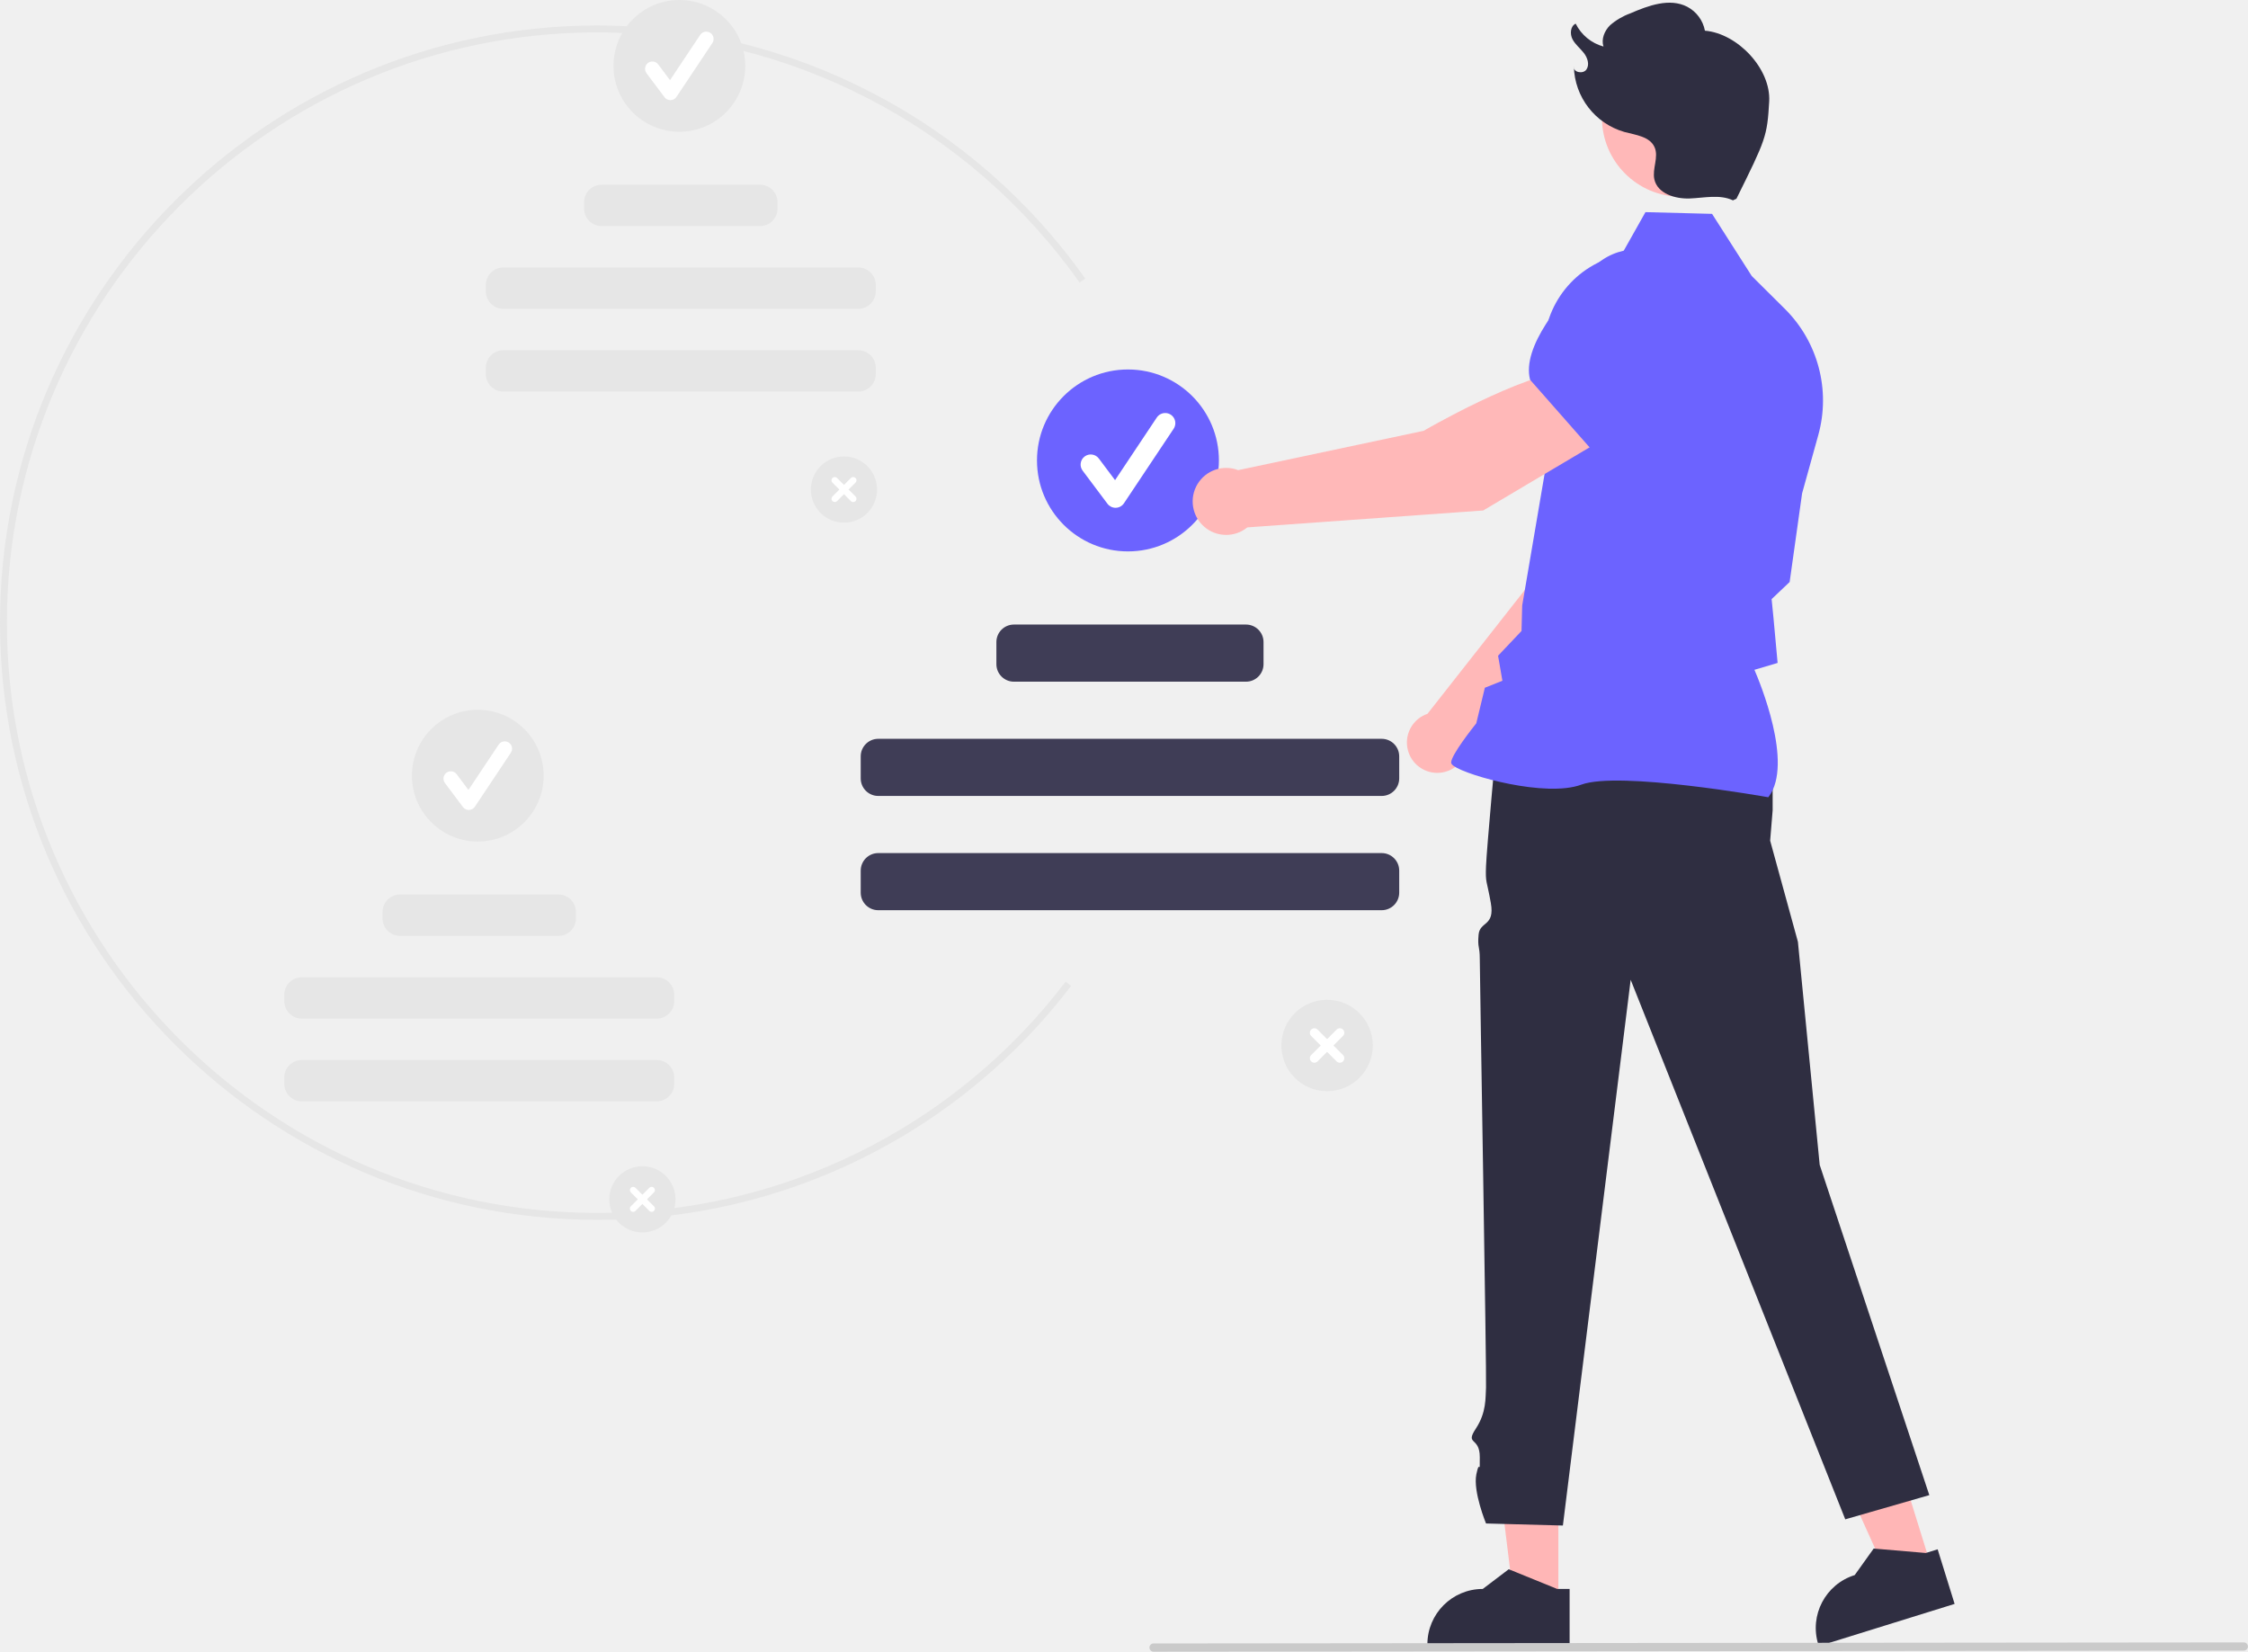
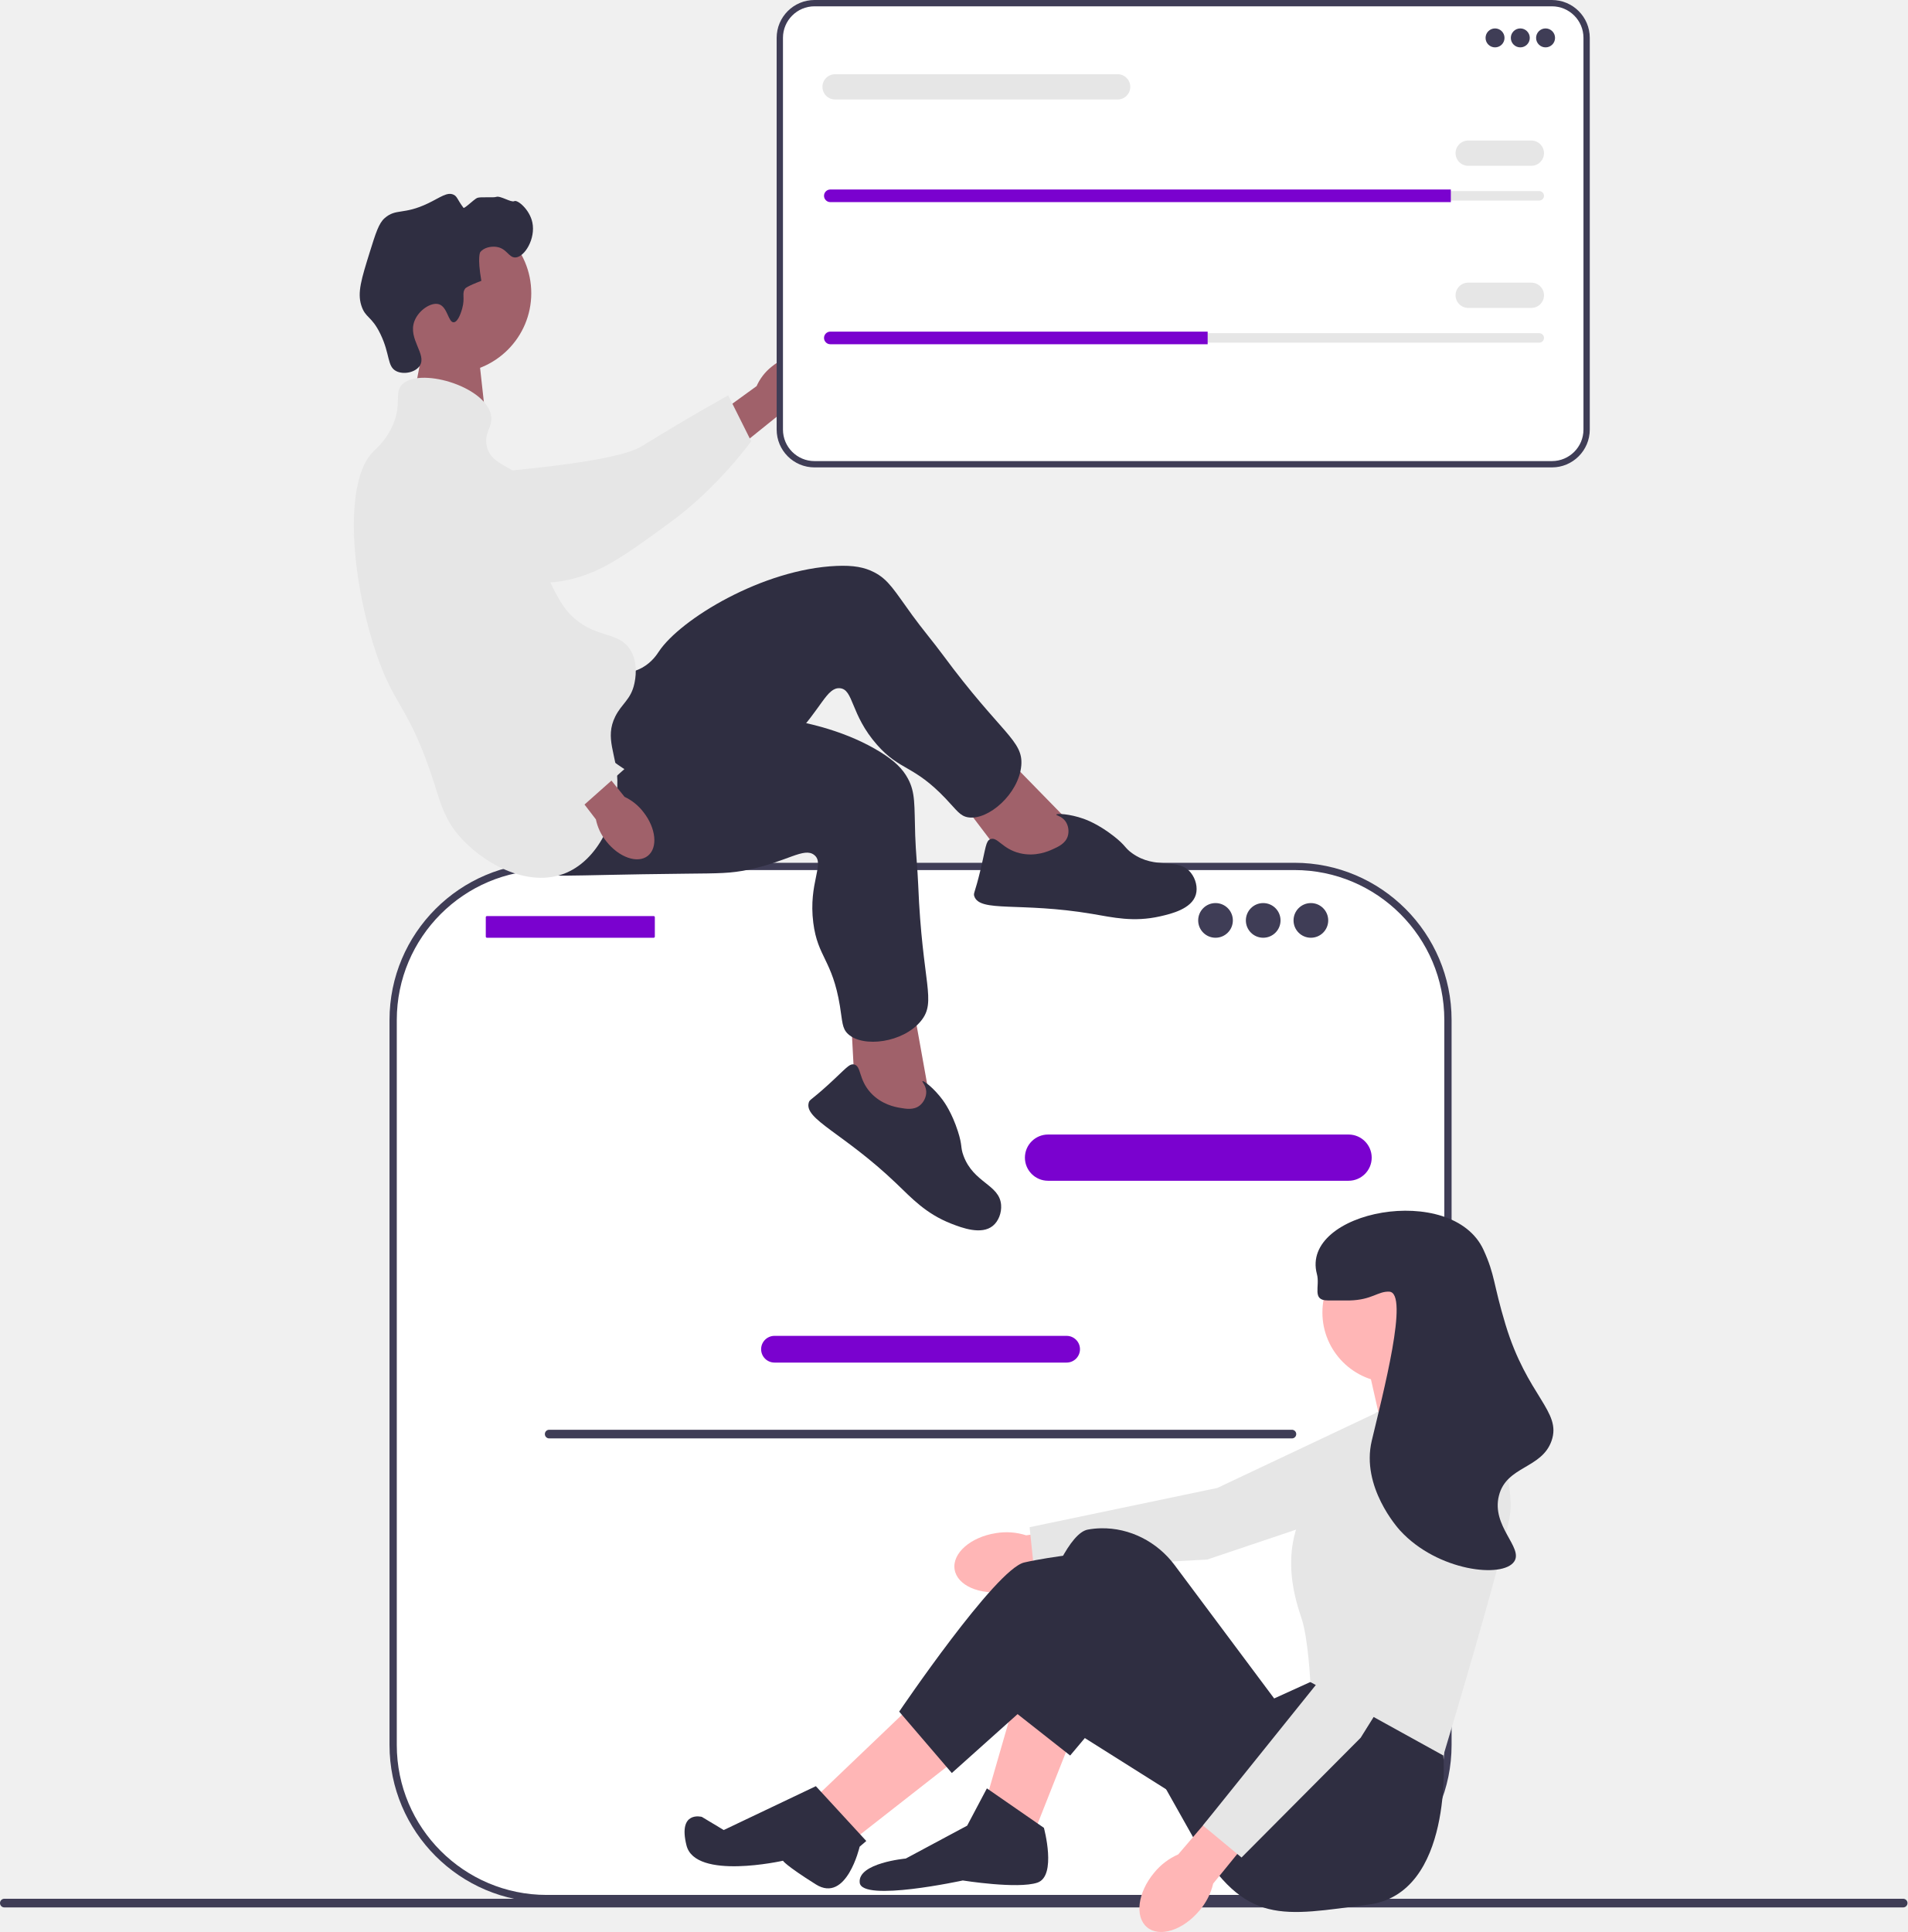
- <svg xmlns="http://www.w3.org/2000/svg" data-name="Layer 1" width="650.114" height="477.612" viewBox="0 0 650.114 477.612">
-   <path d="M447.626,563.928c-95.218,0-172.683-77.465-172.683-172.683S352.408,218.563,447.626,218.563a173.062,173.062,0,0,1,141.161,73.193l-1.634,1.154A171.058,171.058,0,0,0,447.626,220.563c-94.114,0-170.683,76.568-170.683,170.683s76.568,170.683,170.683,170.683a169.588,169.588,0,0,0,135.496-66.872l1.586,1.217A171.569,171.569,0,0,1,447.626,563.928Z" transform="translate(-274.9432 -211.1941)" fill="#e6e6e6" />
-   <path d="M519.016,362.328a9.572,9.572,0,1,1,9.572-9.572A9.572,9.572,0,0,1,519.016,362.328Z" transform="translate(-274.9432 -211.1941)" fill="#e6e6e6" />
-   <path d="M522.354,354.759l-2.003-2.003,2.003-2.003a.944.944,0,1,0-1.335-1.335l-2.003,2.003-2.003-2.003a.944.944,0,0,0-1.335,1.335l2.003,2.003-2.003,2.003a.944.944,0,0,0,1.335,1.335l2.003-2.003,2.003,2.003a.944.944,0,1,0,1.335-1.335Z" transform="translate(-274.9432 -211.1941)" fill="#fff" />
-   <circle cx="196.468" cy="19.049" r="19.049" fill="#e6e6e6" />
-   <path d="M468.813,240.157a2.118,2.118,0,0,1-1.695-.848l-5.197-6.929a2.119,2.119,0,1,1,3.39-2.543l3.4,4.533,8.732-13.098a2.119,2.119,0,0,1,3.526,2.351l-10.394,15.59a2.12,2.12,0,0,1-1.704.943Z" transform="translate(-274.9432 -211.1941)" fill="#fff" />
-   <rect x="168.915" y="53.414" width="55.946" height="11.963" rx="5.07" fill="#e6e6e6" />
-   <rect x="140.502" y="77.341" width="112.773" height="11.963" rx="5.07" fill="#e6e6e6" />
-   <rect x="140.502" y="101.268" width="112.773" height="11.963" rx="5.07" fill="#e6e6e6" />
-   <path d="M460.722,567.575a9.572,9.572,0,1,1,9.572-9.572A9.572,9.572,0,0,1,460.722,567.575Z" transform="translate(-274.9432 -211.1941)" fill="#e6e6e6" />
-   <path d="M464.06,560.006l-2.003-2.003,2.003-2.003a.944.944,0,0,0-1.335-1.335l-2.003,2.003-2.003-2.003a.944.944,0,0,0-1.335,1.335l2.003,2.003-2.003,2.003a.944.944,0,1,0,1.335,1.335l2.003-2.003,2.003,2.003a.944.944,0,1,0,1.335-1.335Z" transform="translate(-274.9432 -211.1941)" fill="#fff" />
-   <circle cx="138.175" cy="224.296" r="19.049" fill="#e6e6e6" />
-   <path d="M410.519,445.404a2.118,2.118,0,0,1-1.695-.848l-5.197-6.929a2.119,2.119,0,1,1,3.39-2.543l3.4,4.533,8.732-13.098a2.119,2.119,0,1,1,3.526,2.351l-10.394,15.59a2.12,2.12,0,0,1-1.704.943Z" transform="translate(-274.9432 -211.1941)" fill="#fff" />
-   <rect x="110.622" y="258.662" width="55.946" height="11.963" rx="5.07" fill="#e6e6e6" />
-   <rect x="82.209" y="282.589" width="112.773" height="11.963" rx="5.07" fill="#e6e6e6" />
-   <rect x="82.209" y="306.516" width="112.773" height="11.963" rx="5.07" fill="#e6e6e6" />
-   <path d="M658.733,526.736a13.218,13.218,0,1,1,13.218-13.218A13.218,13.218,0,0,1,658.733,526.736Z" transform="translate(-274.9432 -211.1941)" fill="#e6e6e6" />
-   <path d="M663.343,516.283l-2.766-2.766,2.766-2.766a1.304,1.304,0,0,0-1.844-1.844l-2.766,2.766-2.766-2.766a1.304,1.304,0,0,0-1.844,1.844l2.766,2.766-2.766,2.766a1.304,1.304,0,0,0,1.844,1.844l2.766-2.766,2.766,2.766a1.304,1.304,0,0,0,1.844-1.844Z" transform="translate(-274.9432 -211.1941)" fill="#fff" />
-   <circle cx="326.199" cy="133.144" r="26.305" fill="#6c63ff" />
-   <path d="M597.554,358.029a2.925,2.925,0,0,1-2.341-1.171l-7.176-9.569a2.926,2.926,0,1,1,4.682-3.511l4.695,6.259,12.058-18.087a2.926,2.926,0,1,1,4.869,3.246l-14.353,21.529a2.927,2.927,0,0,1-2.353,1.302C597.608,358.028,597.581,358.029,597.554,358.029Z" transform="translate(-274.9432 -211.1941)" fill="#fff" />
-   <rect x="288.152" y="180.6" width="77.257" height="16.52" rx="5.07" fill="#3f3d56" />
-   <rect x="248.916" y="213.641" width="155.729" height="16.52" rx="5.07" fill="#3f3d56" />
-   <rect x="248.916" y="246.682" width="155.729" height="16.52" rx="5.07" fill="#3f3d56" />
-   <polygon points="450.676 463.637 437.92 463.636 431.851 414.433 450.679 414.434 450.676 463.637" fill="#ffb6b6" />
-   <path d="M725.279,670.665l-13.62-5.54-.39-.16-7.52,5.7a16.013,16.013,0,0,0-16.01,16.01v.52h41.13v-16.53Z" transform="translate(-274.9432 -211.1941)" fill="#2f2e41" />
-   <polygon points="558.496 452.952 546.314 456.737 525.916 411.551 543.896 405.965 558.496 452.952" fill="#ffb6b6" />
-   <path d="M831.877,660.268l-14.65-1.248-.42-.037-5.49,7.675A16.013,16.013,0,0,0,800.78,686.698l.154.497,39.277-12.206L835.306,659.203Z" transform="translate(-274.9432 -211.1941)" fill="#2f2e41" />
-   <path d="M782.399,422.78l5.188,14.756v7.976l-.723,8.771,8.03,29.253,6.299,64.508,31.701,95.492-24.307,7L746.528,494.513,726.926,652.326l-22.229-.593s-3.803-9.196-2.803-14.196,1,1,1-5-4.335-3.394-1.168-8.197,2.773-9.008,2.97-11.906-1.803-119.898-1.803-123.898-.693-3.124-.346-7.062,4.741-2.319,3.544-9.129-1.592-5.619-1.395-10.714,2.953-34.97,2.953-34.97Z" transform="translate(-274.9432 -211.1941)" fill="#2f2e41" />
-   <path d="M699.206,427.58l44.562-42.975,12.351-34.972-18.218-7.922c-9.358,8.964-19.473,36.884-19.473,36.884l-30.665,39.013c-.239.082-.477.169-.713.273a8.775,8.775,0,1,0,12.156,9.699Z" transform="translate(-274.9432 -211.1941)" fill="#ffb8b8" />
-   <path d="M732.774,345.616l23.109,7.336.087-.015c8.601-1.441,15.738-15.488,20.21-27.019a16.091,16.091,0,0,0-8.193-20.384h0a16.127,16.127,0,0,0-16.89,2.131l-11.866,9.696Z" transform="translate(-274.9432 -211.1941)" fill="#6c63ff" />
-   <path d="M786.325,441.736l.135-.179c7.21-9.562-2.651-33.242-4.142-36.677l6.704-1.986-1.169-12.764-.563-5.692,5.212-4.95.018-.126,3.585-25.511,4.69-16.885a37.322,37.322,0,0,0-9.656-36.431l-9.588-9.52L770.064,273.034l-19.261-.497-6.926,12.304a28.082,28.082,0,0,0-22.461,28.101l.652,32.755-6.911,40.583-.194,7.372-6.783,7.158,1.254,7.237-5.074,2.021-2.483,10.283c-.948,1.186-7.21,9.101-7.266,11.307-.009.331.228.658.743,1.027,4.053,2.9,26.705,9.183,36.9,5.405,10.86-4.02,53.421,3.53,53.849,3.607Z" transform="translate(-274.9432 -211.1941)" fill="#6c63ff" />
-   <path d="M739.111,337.901l-9.839-19.615c-14.281.975-42.624,17.487-42.624,17.487l-53.626,11.37a9.688,9.688,0,1,0,2.641,16.556l68.216-4.89Z" transform="translate(-274.9432 -211.1941)" fill="#ffb8b8" />
-   <path d="M735.142,341.122l25.695-19.095,4.526-16.311a17.816,17.816,0,0,0-5.358-18.026h0a17.773,17.773,0,0,0-24.254.783c-9.669,9.651-20.698,23.116-18.329,32.453l.024.095Z" transform="translate(-274.9432 -211.1941)" fill="#6c63ff" />
-   <circle cx="486.125" cy="34.035" r="22.849" fill="#ffb8b8" />
-   <path d="M776.104,269.125c-3.822-1.795-8.285-.704-12.505-.538s-9.331-1.425-10.226-5.551c-.662-3.051,1.328-6.395.074-9.254-1.367-3.118-5.471-3.562-8.761-4.435a20.197,20.197,0,0,1-14.584-18.906c-.229,1.704,2.686,2.263,3.644.836s.298-3.403-.758-4.76-2.481-2.44-3.277-3.963-.641-3.786.913-4.519a12.696,12.696,0,0,0,8.041,6.615c-.707-2.148.293-4.563,1.902-6.152a18.412,18.412,0,0,1,5.811-3.422c5.267-2.283,11.417-4.555,16.517-1.921a9.877,9.877,0,0,1,5.106,6.911c9.435.798,19.123,11.018,18.586,20.471-.578,10.177-1,11-9.472,28.125" transform="translate(-274.9432 -211.1941)" fill="#2f2e41" />
-   <path d="M890.563,687.781H857.376l-.143-.259c-.424-.77-.834-1.585-1.217-2.423-3.418-7.318-4.863-15.688-6.138-23.073l-.96-5.566a3.437,3.437,0,0,1,5.41-3.362q7.565,5.505,15.136,10.999c1.911,1.391,4.094,3,6.184,4.739.202-.979.413-1.962.624-2.931a3.439,3.439,0,0,1,6.281-1.086l3.883,6.238c2.832,4.556,5.332,9.045,4.822,13.887a.756.756,0,0,1-.013.176,10.947,10.947,0,0,1-.563,2.331Z" transform="translate(-274.9432 -211.1941)" fill="#f0f0f0" />
-   <path d="M923.872,688.499l-315.358.307a1.191,1.191,0,0,1,0-2.381l315.358-.307a1.191,1.191,0,0,1,0,2.381Z" transform="translate(-274.9432 -211.1941)" fill="#cacaca" />
+ <svg xmlns="http://www.w3.org/2000/svg" width="524.67" height="531.397" viewBox="0 0 524.67 531.397">
+   <polygon points="117.675 88.744 113.675 109.744 133.618 115.366 131.14 92.946 117.675 88.744" fill="#a0616a" />
+   <path d="M0,523.445c0,.66,.53,1.19,1.19,1.19H523.48c.66,0,1.19-.53,1.19-1.19,0-.66-.53-1.19-1.19-1.19H1.19c-.66,0-1.19,.53-1.19,1.19Z" fill="#3f3d56" />
+   <g>
+     <path d="M356.038,238.309H150.369c-23.323,0-42.23,18.907-42.23,42.23v199.433c0,23.323,18.907,42.23,42.23,42.23h205.669c23.323,0,42.23-18.907,42.23-42.23v-199.433c0-23.323-18.907-42.23-42.23-42.23v0Z" fill="#fff" />
+     <path d="M356.038,523.201H150.369c-23.837,0-43.23-19.393-43.23-43.229v-199.433c0-23.837,19.393-43.23,43.23-43.23h205.669c23.837,0,43.23,19.393,43.23,43.23v199.433c0,23.837-19.393,43.229-43.23,43.229h-0ZM150.369,239.309c-22.734,0-41.23,18.496-41.23,41.23v199.433c0,22.734,18.496,41.229,41.23,41.229h205.669c22.734,0,41.23-18.495,41.23-41.229v-199.433c0-22.734-18.496-41.23-41.23-41.23H150.369v-0Z" fill="#3f3d56" />
+     <path d="M370.936,324.77h-82.668c-3.506,0-6.359-2.853-6.359-6.359s2.853-6.359,6.359-6.359h82.668c3.506,0,6.359,2.853,6.359,6.359s-2.853,6.359-6.359,6.359h0Z" fill="#7a02cf" />
+     <path d="M293.382,374.777h-80.357c-2.026,0-3.674-1.648-3.674-3.674s1.648-3.674,3.674-3.674h80.357c2.026,0,3.674,1.648,3.674,3.674s-1.648,3.674-3.674,3.674v0Z" fill="#7a02cf" />
+     <rect x="133.618" y="251.967" width="46.498" height="5.961" rx=".31" ry=".31" fill="#7a02cf" />
+     <circle cx="334.336" cy="253.159" r="4.769" fill="#3f3d56" />
+     <circle cx="347.451" cy="253.159" r="4.769" fill="#3f3d56" />
+     <circle cx="360.566" cy="253.159" r="4.769" fill="#3f3d56" />
+     <path d="M149.868,394.445c0,.66,.53,1.19,1.19,1.19h204.29c.66,0,1.19-.53,1.19-1.19,0-.66-.53-1.19-1.19-1.19H151.058c-.66,0-1.19,.53-1.19,1.19Z" fill="#3f3d56" />
+   </g>
+   <g>
+     <path id="uuid-d0b76542-8f08-4363-846d-0cc3b89caf22-145" d="M212.173,100.917c4.349-3.594,9.729-4.263,12.015-1.494,2.287,2.768,.614,7.924-3.737,11.519-1.718,1.46-3.761,2.487-5.958,2.995l-18.62,14.994-6.85-8.888,19.083-13.838c.914-2.062,2.308-3.875,4.066-5.288h-0Z" fill="#a0616a" />
+     <path d="M104.553,134.747c-.009-.663-.003-6.447,4.279-10.103,4.919-4.199,11.86-2.5,14.294-1.904,5.624,1.377,6.085,3.79,11.366,6.268,9.88,4.637-2.499,2.264,3.38,.777,2.035-.515,31.312-2.545,38.6-7.031,14.174-8.724,23.831-14.013,23.831-14.013l6.313,12.626s-9.129,12.694-21.977,22.097c-13.179,9.646-19.769,14.469-29.783,16.332-.862,.16-22.072,3.782-39.155-8.981-3.897-2.911-11.036-8.245-11.147-16.07v0Z" fill="#e6e6e6" />
+     <circle cx="124.136" cy="80.643" r="21.993" fill="#a0616a" />
+     <g>
+       <polygon points="296.375 228.398 273.725 205.213 262.034 217.409 278.908 239.639 295.646 241.553 296.375 228.398" fill="#a0616a" />
+       <path d="M167.046,184.922c1.325,.11,5.535,.953,9.558-1.26,2.746-1.511,4.155-3.757,4.63-4.472,5.901-8.863,28.552-22.684,48.881-23.535,4.604-.193,7.634,.341,10.388,1.776,3.905,2.036,5.464,4.952,10.42,11.783,2.711,3.737,5.71,7.257,8.454,10.97,16.062,21.736,22.151,23.443,21.529,30.411-.69,7.732-9.029,15.067-14.571,14.22-2.27-.347-3.149-1.925-6.181-5.12-8.891-9.368-12.57-7.637-18.9-14.812-7.391-8.377-6.423-15.323-10.279-15.591-3.576-.249-5.095,5.677-12.729,13.548-3.493,3.602-5.98,5.254-13.559,10.511-29.511,20.473-29.982,21.912-35.937,23.544-2.606,.714-21.1,5.785-27.688-2.284-10.31-12.627,14.046-50.682,25.983-49.69l0,0Z" fill="#2f2e41" />
+       <path d="M289.45,233.637c1.666-.748,3.614-1.623,4.24-3.634,.424-1.361,.18-3.039-.697-4.198-1.011-1.338-2.508-1.514-2.448-1.751,.092-.36,3.632-.22,7.517,1.154,.733,.259,4.055,1.473,8.28,4.772,3.385,2.643,2.93,3.173,5.053,4.697,6.516,4.678,12.628,.991,16.154,5.378,1.361,1.693,1.941,4.097,1.369,6.04-1.15,3.903-6.743,5.246-9.8,5.94-7.362,1.67-12.933,.307-18.752-.674-19.787-3.334-30.904-.298-32.392-4.881-.282-.868,.176-.794,1.702-7.16,1.506-6.284,1.456-8.01,2.739-8.513,1.93-.757,3.227,2.688,8.089,3.867,4.309,1.045,7.865-.552,8.944-1.036l-0-0Z" fill="#2f2e41" />
+     </g>
+     <g>
+       <polygon points="256.108 304.243 250.385 272.34 233.862 275.866 235.343 303.736 248.118 314.719 256.108 304.243" fill="#a0616a" />
+       <path d="M173.508,195.645c1.034,.835,4.044,3.897,8.617,4.325,3.121,.292,5.548-.776,6.342-1.1,9.86-4.02,36.364-2.737,53.662,7.974,3.917,2.426,6.125,4.569,7.598,7.303,2.088,3.877,1.741,7.166,2.006,15.601,.145,4.614,.65,9.211,.835,13.824,1.085,27.005,5.165,31.836,.737,37.253-4.913,6.01-15.932,7.397-20.042,3.584-1.683-1.561-1.524-3.361-2.239-7.707-2.097-12.744-6.112-13.378-7.321-22.869-1.411-11.082,3.29-16.286,.25-18.673-2.819-2.214-7.404,1.836-18.141,4.063-4.913,1.019-7.899,.989-17.122,1.084-35.915,.369-37.113,1.295-42.957-.698-2.557-.872-20.707-7.062-21.628-17.438-1.44-16.237,40.082-34.049,49.402-26.526l0-0Z" fill="#2f2e41" />
+       <path d="M247.436,304.689c1.798,.316,3.901,.687,5.549-.626,1.115-.888,1.855-2.414,1.781-3.865-.086-1.675-1.225-2.661-1.042-2.823,.279-.246,3.128,1.858,5.572,5.176,.461,.626,2.528,3.496,4.172,8.598,1.317,4.088,.643,4.27,1.543,6.723,2.765,7.53,9.893,7.911,10.347,13.521,.175,2.165-.694,4.48-2.26,5.767-3.143,2.584-8.525,.555-11.444-.588-7.029-2.752-10.874-7.009-15.138-11.087-14.5-13.87-25.404-17.6-24.062-22.228,.254-.876,.591-.558,5.429-4.969,4.775-4.354,5.703-5.81,7.046-5.506,2.023,.457,1.16,4.036,4.522,7.742,2.979,3.284,6.818,3.96,7.983,4.165h0Z" fill="#2f2e41" />
+     </g>
+     <path d="M127.135,84.847c.856-3.063-.219-4.179,.877-5.554,0-0,.441-.553,4.384-2.046h0c-1.163-6.75-.292-7.892-.292-7.892,1.004-1.316,3.015-1.634,4.384-1.461,2.896,.364,3.408,2.982,5.261,2.923,2.56-.081,5.63-5.205,4.677-9.646-.777-3.622-4.129-6.313-4.969-5.846-.833,.463-3.832-1.578-4.969-1.169-.777,.279-4.432-.092-5.261,.292-.905,.42-3.498,3.035-3.745,2.705-1.722-2.289-1.686-3.089-2.685-3.582-1.771-.874-3.696,.742-7.015,2.338-6.83,3.285-8.829,1.325-11.984,4.092-1.594,1.398-2.448,4.069-4.092,9.353-2.299,7.391-3.449,11.086-2.338,14.615,1.132,3.598,2.8,2.815,5.261,7.892,2.74,5.651,1.796,8.936,4.384,10.23,2.001,1,5.216,.364,6.43-1.461,2.079-3.125-3.294-7.352-1.461-12.276,1.125-3.023,4.595-5.315,6.723-4.677,2.406,.722,2.583,5.036,4.092,4.969,1.292-.057,2.189-3.266,2.338-3.8l-0-0Z" fill="#2f2e41" />
+     <path d="M110.474,105.892c4.5-5.046,22.832,.177,24.553,8.184,.708,3.294-1.905,4.684-1.169,8.476,1.076,5.547,7.169,5.169,11.692,10.815,6.421,8.016-.194,15.852,7.015,29.229,1.54,2.859,2.839,5.268,5.554,7.6,6.23,5.351,12.027,3.516,15.199,8.476,2.372,3.71,1.397,8.282,1.169,9.353-.936,4.392-3.473,5.462-5.261,9.061-2.975,5.988,.393,10.384,.585,17.538,.239,8.951-4.517,21.358-14.03,25.429-10.687,4.574-23.577-3.001-29.814-10.523-3.722-4.488-4.802-8.628-6.43-13.738-7.277-22.837-11.388-20.772-16.953-38.875-6.362-20.695-7.612-44.941,0-52.613,1.009-1.017,3.786-3.367,5.554-7.6,2.379-5.695,.324-8.556,2.338-10.815h0Z" fill="#e6e6e6" />
+     <g>
+       <path id="uuid-35da8825-ceb1-46f8-a8e3-884fcc945dd4-146" d="M176.973,223.359c3.489,4.433,4.03,9.827,1.208,12.047-2.822,2.22-7.937,.426-11.427-4.01-1.418-1.753-2.396-3.819-2.852-6.028l-14.547-18.971,7.517-5.733,14.911,18.503c2.04,.962,3.819,2.4,5.19,4.191h-0Z" fill="#a0616a" />
+       <path d="M123.697,125.123c.647-.145,6.311-1.319,10.763,2.127,5.115,3.959,4.867,11.1,4.78,13.605-.201,5.786-2.468,6.73-3.817,12.406-2.524,10.619,2.283,20.487,4.938,25.939,.919,1.887,3.872,7.662,9.75,13.881,11.432,12.095,21.632,18.46,21.632,18.46l-10.958,9.74s-17.455-5.32-29.282-15.979c-12.132-10.934-30.789-49.619-34.657-59.043-.333-.812,4.385,12.382,13.393-6.946,2.055-4.409,5.82-12.486,13.457-14.192h-0Z" fill="#e6e6e6" />
+     </g>
+   </g>
+   <g>
+     <path id="uuid-ba1531a6-e7ab-4297-b996-1d676f43fe3f-147" d="M273.945,421.686c-6.965,1.068-12.06,5.527-11.38,9.959,.68,4.433,6.877,7.159,13.845,6.09,2.789-.389,5.444-1.44,7.744-3.065l29.454-4.896-1.966-11.643-29.388,4.159c-2.682-.862-5.531-1.069-8.309-.604h-0Z" fill="#ffb6b6" />
+     <polygon points="400.87 385.395 389.449 409.63 332.034 428.958 284.392 431.499 283.199 420.056 334.832 409.26 387.815 384.223 400.87 385.395" fill="#e6e6e6" />
+     <polygon points="294.976 477.416 284.722 503.351 271.453 494.304 279.294 467.162 294.976 477.416" fill="#ffb6b6" />
+     <polygon points="252.152 467.765 225.01 493.701 235.866 505.161 263.612 483.447 252.152 467.765" fill="#ffb6b6" />
+     <polygon points="405.957 383.323 405.655 381.212 398.719 367.641 375.799 373.673 380.021 392.37 405.957 383.323" fill="#ffb6b6" />
+     <path d="M396.306,473.797l.705,9.059s2.914,37.987-20.609,41.003-33.777,6.032-47.649-17.492l-21.714-38.602-12.683,15.091-16.872-13.281s12.063-47.046,21.714-48.856c1.206-.226,2.413-.339,3.6-.364,7.989-.166,15.521,3.741,20.301,10.145l27.367,36.662,9.952-4.524,35.888,11.158v-0Z" fill="#2f2e41" />
+     <path d="M266.024,502.145l5.428-10.254,15.682,10.857s3.619,13.269-1.809,15.079-20.507-.603-20.507-.603c0,0-27.745,6.032-28.348,.603s12.666-6.635,12.666-6.635l16.888-9.047,0-0Z" fill="#2f2e41" />
+     <path d="M325.134,494.907l-41.919-26.413-21.412,19.175-14.476-16.888s26.539-39.205,34.38-41.015,20.507-3.016,20.507-3.016l38.602,35.586-15.682,32.571v-0Z" fill="#2f2e41" />
+     <path d="M224.406,491.288l13.873,15.079-1.829,1.565s-3.599,15.675-12.043,10.372-9.047-6.509-9.047-6.509c0,0-24.126,5.428-26.539-4.222s4.222-7.841,4.222-7.841l6.024,3.619,25.34-12.063,0,0Z" fill="#2f2e41" />
+     <circle cx="383.037" cy="361.006" r="19.301" fill="#ffb6b6" />
+     <path d="M378.513,388.45l27.745-8.444s10.857,25.333,9.047,36.793c-1.809,11.46-18.295,66.058-18.295,66.058l-36.593-20.218s-.603-12.063-2.413-17.492-7.539-22.015,5.127-35.888,15.381-20.809,15.381-20.809l-0,0Z" fill="#e6e6e6" />
+     <g>
+       <path id="uuid-375aaccb-22f9-42b6-a352-baabb12db8d2-148" d="M317.448,515.102c-4.515,5.41-5.384,12.124-1.941,14.997,3.443,2.873,9.894,.816,14.41-4.596,1.834-2.137,3.129-4.682,3.777-7.423l18.842-23.162-9.178-7.428-19.281,22.565c-2.581,1.128-4.854,2.859-6.629,5.046l0-0Z" fill="#ffb6b6" />
+       <polygon points="399.795 400.619 406.353 426.595 374.256 477.974 341.49 510.905 330.869 502.094 363.915 460.977 388.963 408 399.795 400.619" fill="#e6e6e6" />
+     </g>
+     <path d="M365.244,357.689c4.95-.012,5.231,.021,6.032,0,6.139-.162,7.745-2.577,10.857-2.413,5.554,.294-1.776,28.141-4.825,41.015-2.99,12.626,7.115,23.94,7.841,24.729,10.257,11.155,28.273,13.194,31.364,8.444,2.502-3.845-6.366-9.691-4.222-18.095,2.095-8.215,11.771-7.34,14.476-15.079,2.832-8.105-6.686-12.192-12.666-31.967-3.434-11.357-2.827-13.473-6.032-20.507-8.566-18.802-50.554-10.797-45.84,6.635,.912,3.372-1.515,7.249,3.016,7.238v-0Z" fill="#2f2e41" />
+   </g>
+   <g>
+     <path d="M426.876,128.561H224.026c-5.737,0-10.403-4.667-10.403-10.403V10.403c0-5.736,4.667-10.403,10.403-10.403h202.851c5.737,0,10.403,4.667,10.403,10.403V118.157c0,5.736-4.667,10.403-10.403,10.403Z" fill="#fff" />
+     <path d="M426.876,128.561H224.026c-5.737,0-10.403-4.667-10.403-10.403V10.403c0-5.736,4.667-10.403,10.403-10.403h202.851c5.737,0,10.403,4.667,10.403,10.403V118.157c0,5.736-4.667,10.403-10.403,10.403ZM224.026,1.737c-4.778,0-8.666,3.888-8.666,8.666V118.157c0,4.778,3.888,8.666,8.666,8.666h202.851c4.778,0,8.666-3.888,8.666-8.666V10.403c0-4.778-3.888-8.666-8.666-8.666H224.026Z" fill="#3f3d56" />
+     <circle cx="411.22" cy="10.424" r="2.606" fill="#3f3d56" />
+     <circle cx="418.169" cy="10.424" r="2.606" fill="#3f3d56" />
+     <circle cx="425.119" cy="10.424" r="2.606" fill="#3f3d56" />
+     <path d="M228.389,52.554c-.719,0-1.303,.584-1.303,1.303,0,.35,.135,.674,.381,.914,.248,.254,.572,.389,.922,.389h194.992c.719,0,1.303-.584,1.303-1.303,0-.35-.135-.674-.381-.914-.248-.254-.572-.389-.922-.389H228.389Z" fill="#e6e6e6" />
+     <path d="M399.059,52.119v3.475H228.389c-.478,0-.912-.191-1.225-.513-.321-.313-.513-.747-.513-1.225,0-.956,.782-1.737,1.737-1.737h170.67Z" fill="#7a02cf" />
+     <path d="M421.21,45.604h-17.373c-1.916,0-3.475-1.558-3.475-3.475s1.559-3.475,3.475-3.475h17.373c1.916,0,3.475,1.558,3.475,3.475s-1.559,3.475-3.475,3.475Z" fill="#e6e6e6" />
+     <path d="M307.416,27.363h-77.724c-1.916,0-3.475-1.558-3.475-3.475s1.559-3.475,3.475-3.475h77.724c1.916,0,3.475,1.558,3.475,3.475s-1.559,3.475-3.475,3.475Z" fill="#e6e6e6" />
+     <path d="M228.389,91.643c-.719,0-1.303,.584-1.303,1.303,0,.35,.135,.674,.381,.914,.248,.254,.572,.389,.922,.389h194.992c.719,0,1.303-.584,1.303-1.303,0-.35-.135-.674-.381-.914-.248-.254-.572-.389-.922-.389H228.389Z" fill="#e6e6e6" />
+     <path d="M332.173,91.209v3.475h-103.783c-.478,0-.912-.191-1.225-.513-.321-.313-.513-.747-.513-1.225,0-.956,.782-1.737,1.737-1.737h103.783Z" fill="#7a02cf" />
+     <path d="M421.21,84.694h-17.373c-1.916,0-3.475-1.558-3.475-3.475s1.559-3.475,3.475-3.475h17.373c1.916,0,3.475,1.558,3.475,3.475s-1.559,3.475-3.475,3.475Z" fill="#e6e6e6" />
+   </g>
</svg>
